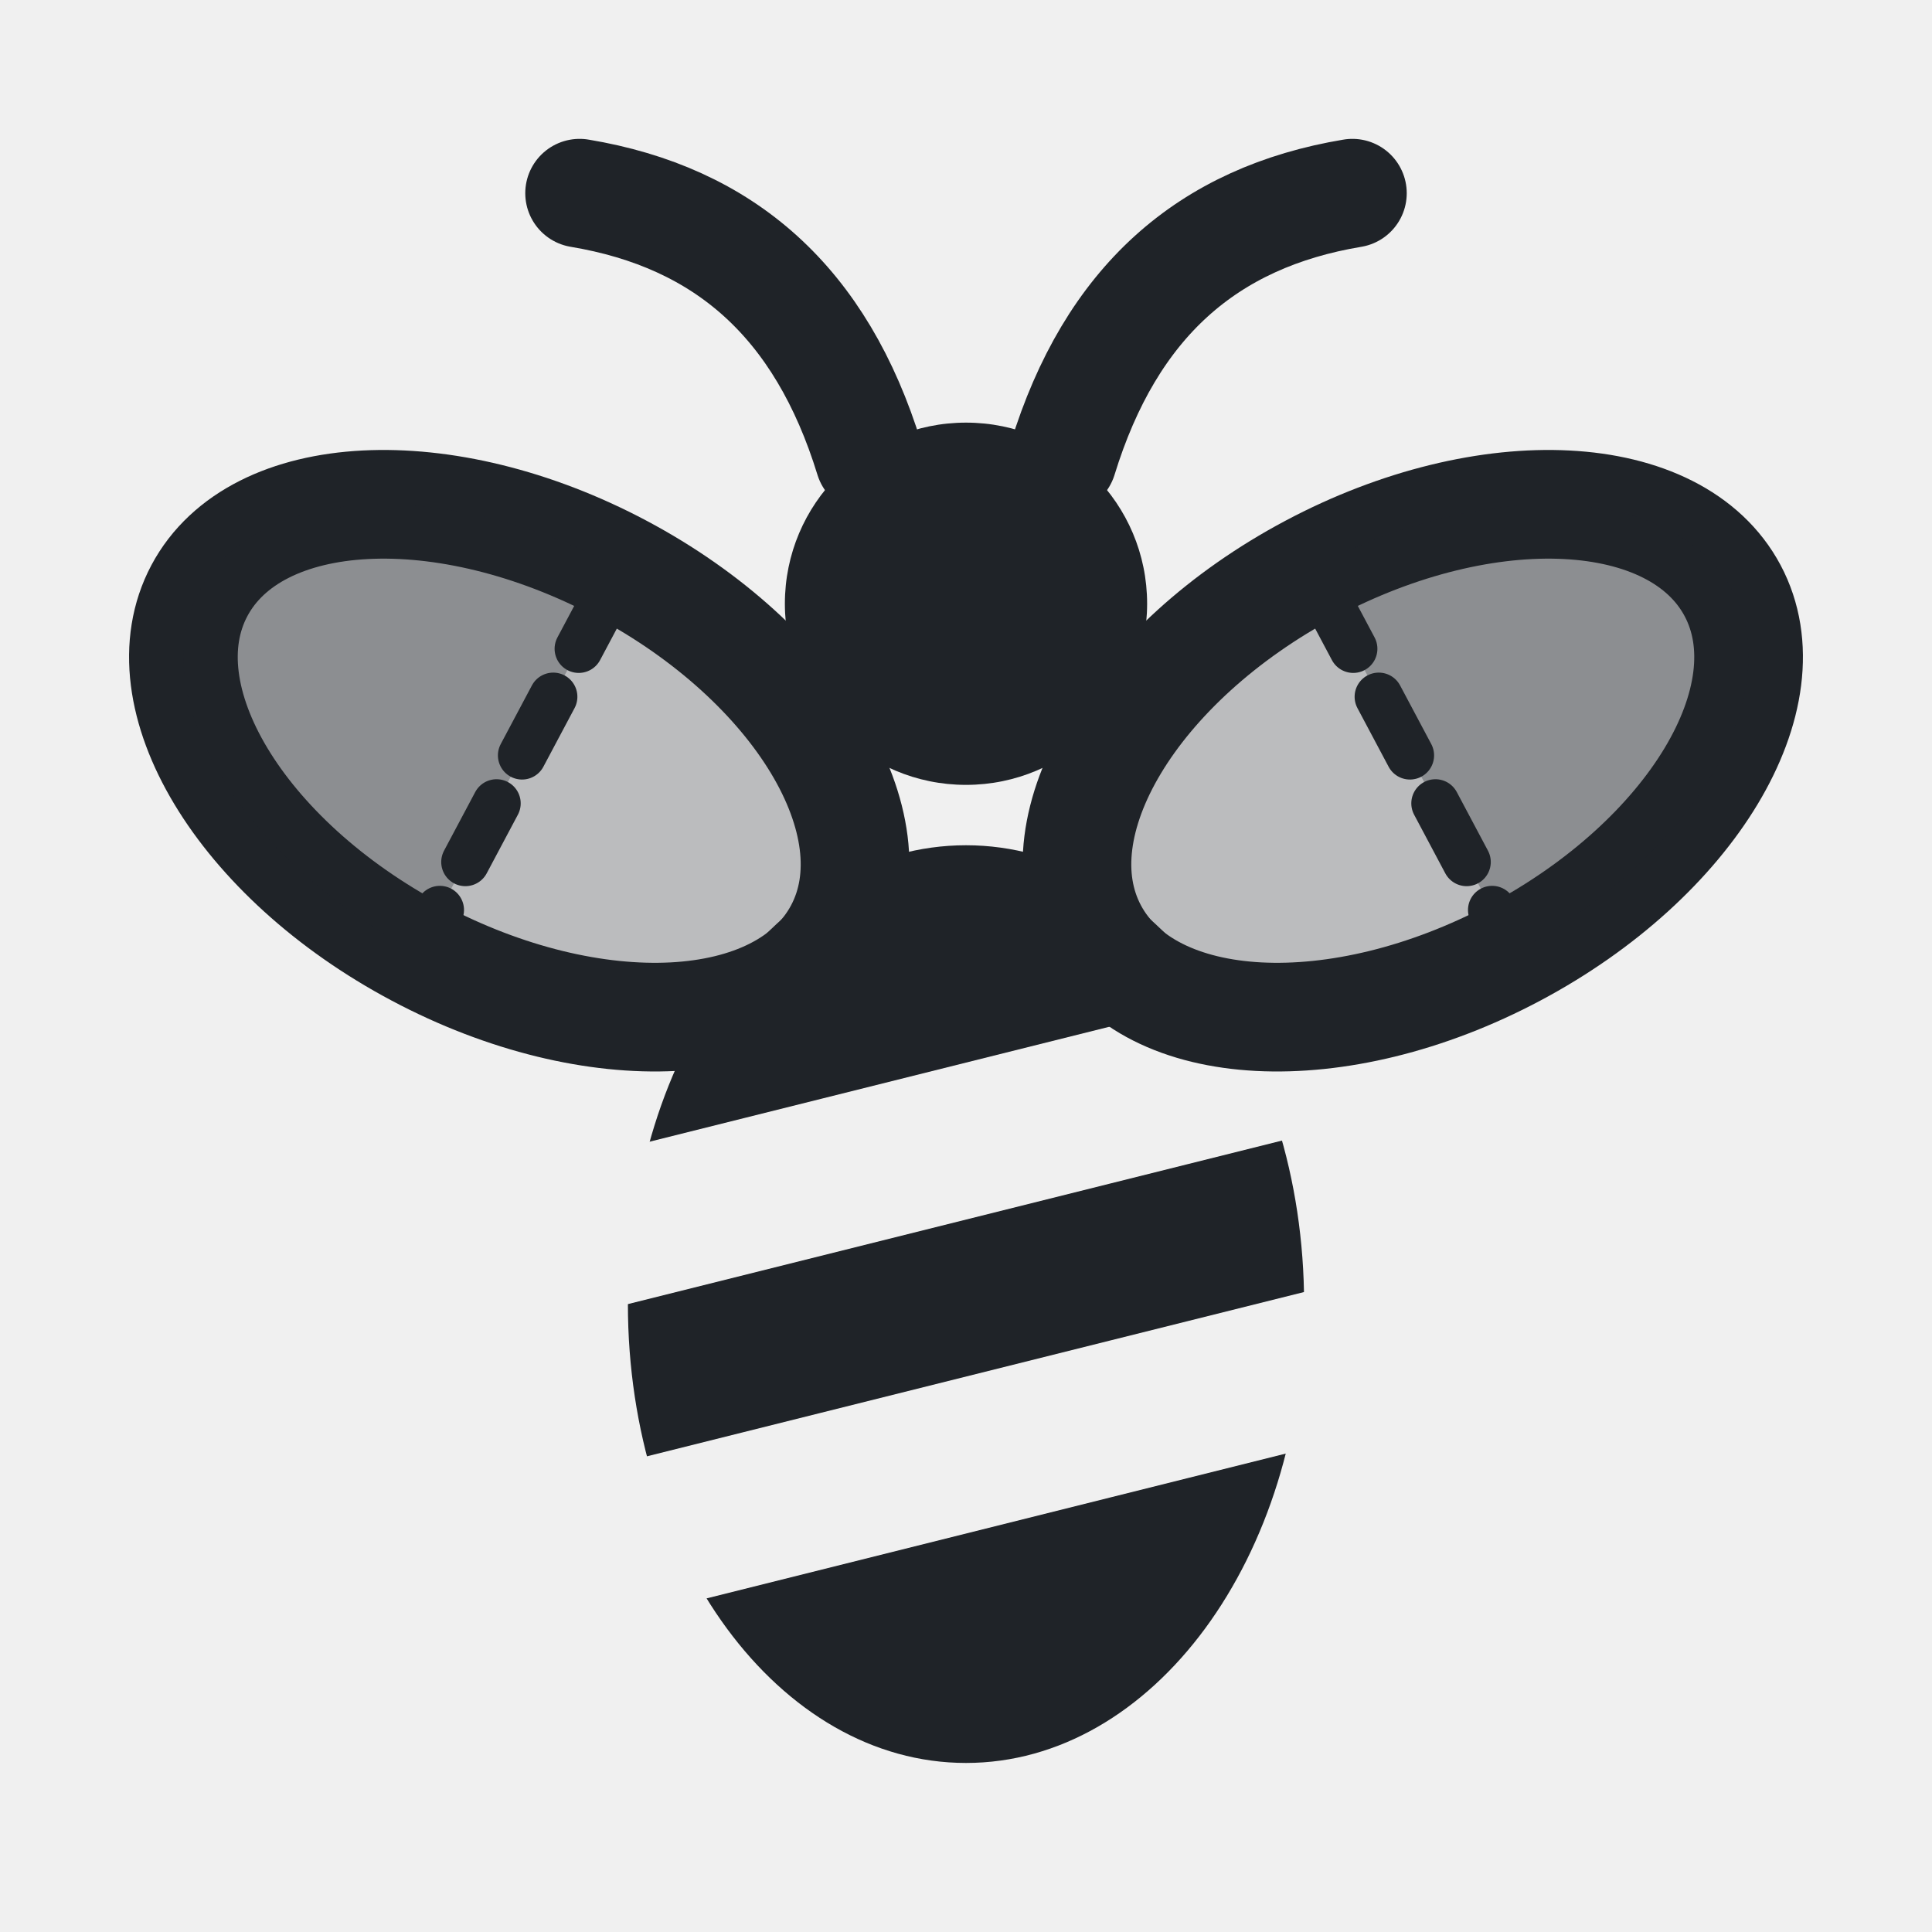
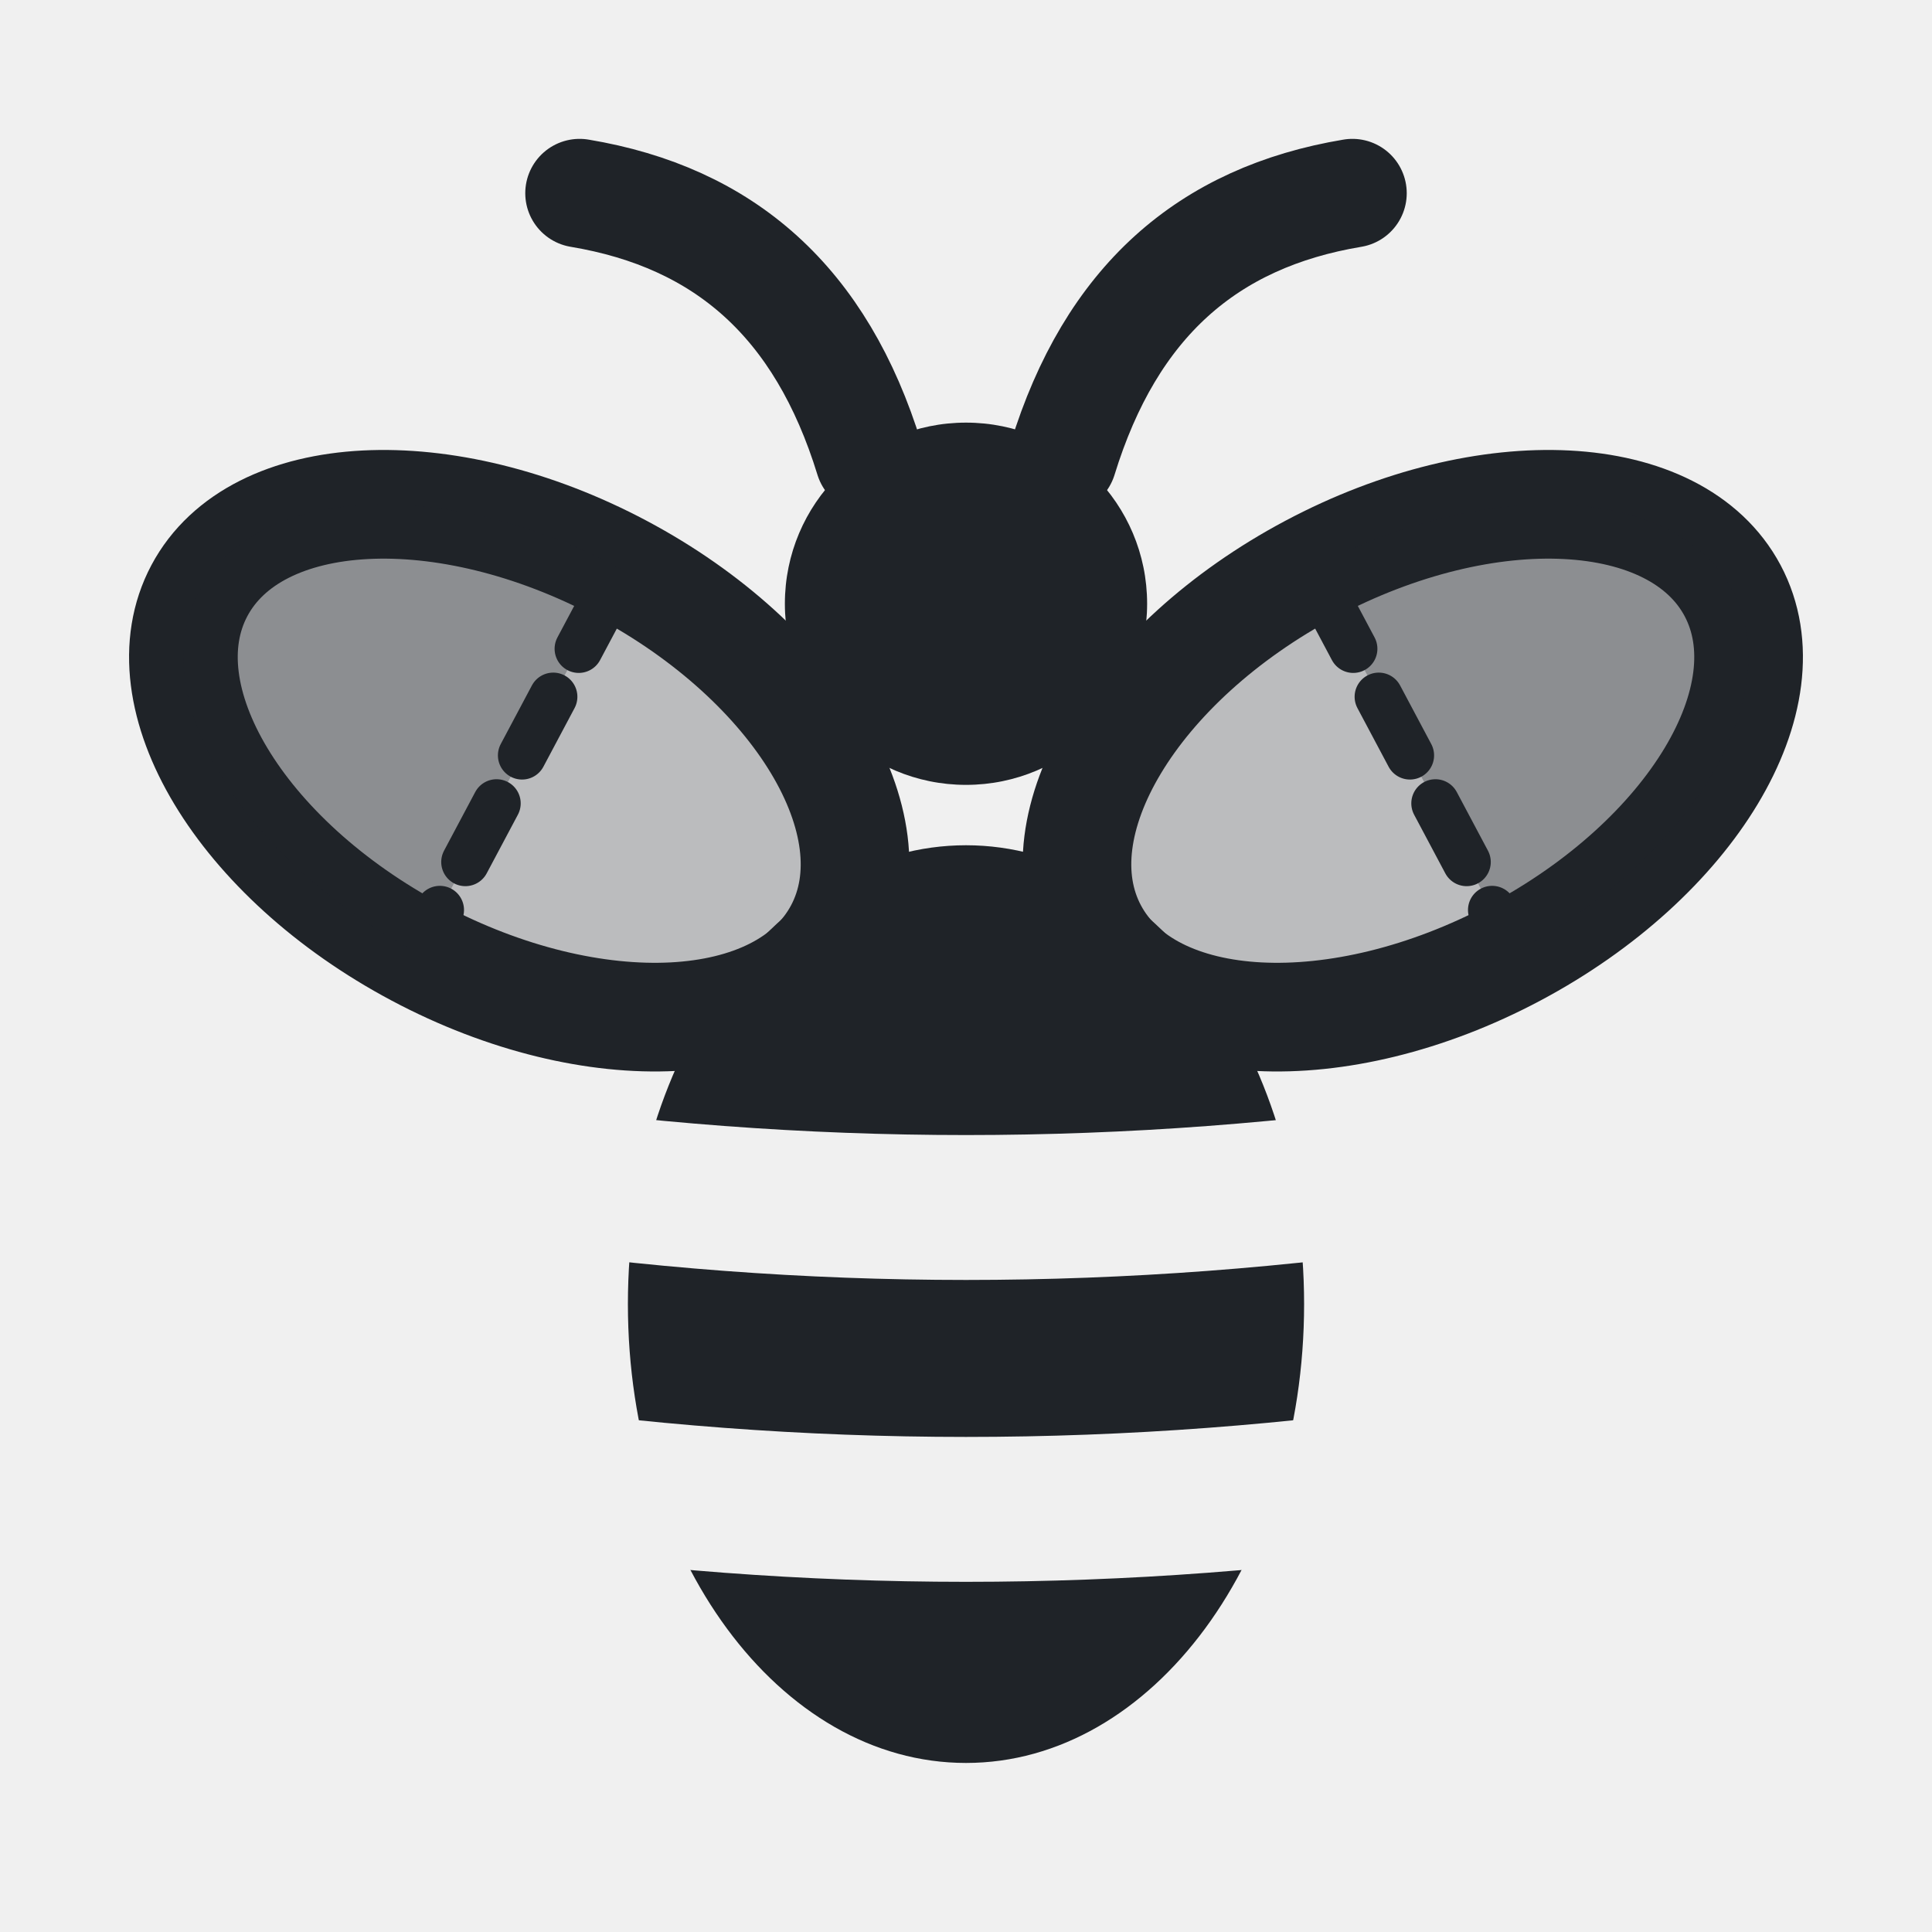
<svg xmlns="http://www.w3.org/2000/svg" viewBox="0 0 32 32">
  <defs>
    <mask id="stripes">
      <rect width="32" height="32" fill="#fff" />
-       <path d="M8 19.6L24 15.6V18.2L8 22.2ZM8 24.8L24 20.8V23.4L8 27.4Z" fill="#000" />
+       <path d="M8 18.2Q16 19.4 24 18.2V20.6Q16 21.8 8 20.6ZM8 23.2Q16 24.4 24 23.2V25.6Q16 26.8 8 25.6Z" fill="#000" />
    </mask>
  </defs>
  <g fill="#1f2328" stroke="#1f2328" stroke-linecap="round" stroke-linejoin="round">
    <path d="M14.4 7.6C13.6 5 12 3.6 9.6 3.2M17.6 7.6C18.4 5 20 3.6 22.4 3.2" fill="none" stroke-width="1.8" />
    <g transform="translate(8.6 12.6) rotate(28)">
      <ellipse rx="6" ry="3.6" fill-opacity="0.25" stroke-width="1.8" />
      <path d="M0-3.6A6 3.6 0 0 0 0 3.6Z" fill-opacity="0.3" stroke="none" />
      <path d="M0-3.2V3.2" fill="none" stroke-width="0.8" stroke-dasharray="1.1 0.9" />
    </g>
    <g transform="translate(23.4 12.6) rotate(-28)">
      <ellipse rx="6" ry="3.6" fill-opacity="0.25" stroke-width="1.8" />
      <path d="M0-3.6A6 3.6 0 0 1 0 3.6Z" fill-opacity="0.3" stroke="none" />
      <path d="M0-3.2V3.2" fill="none" stroke-width="0.8" stroke-dasharray="1.1 0.9" />
    </g>
    <circle cx="16" cy="10" r="3" stroke="none" />
    <ellipse cx="16" cy="21.6" rx="5.6" ry="7.6" mask="url(#stripes)" stroke="none" />
  </g>
</svg>
